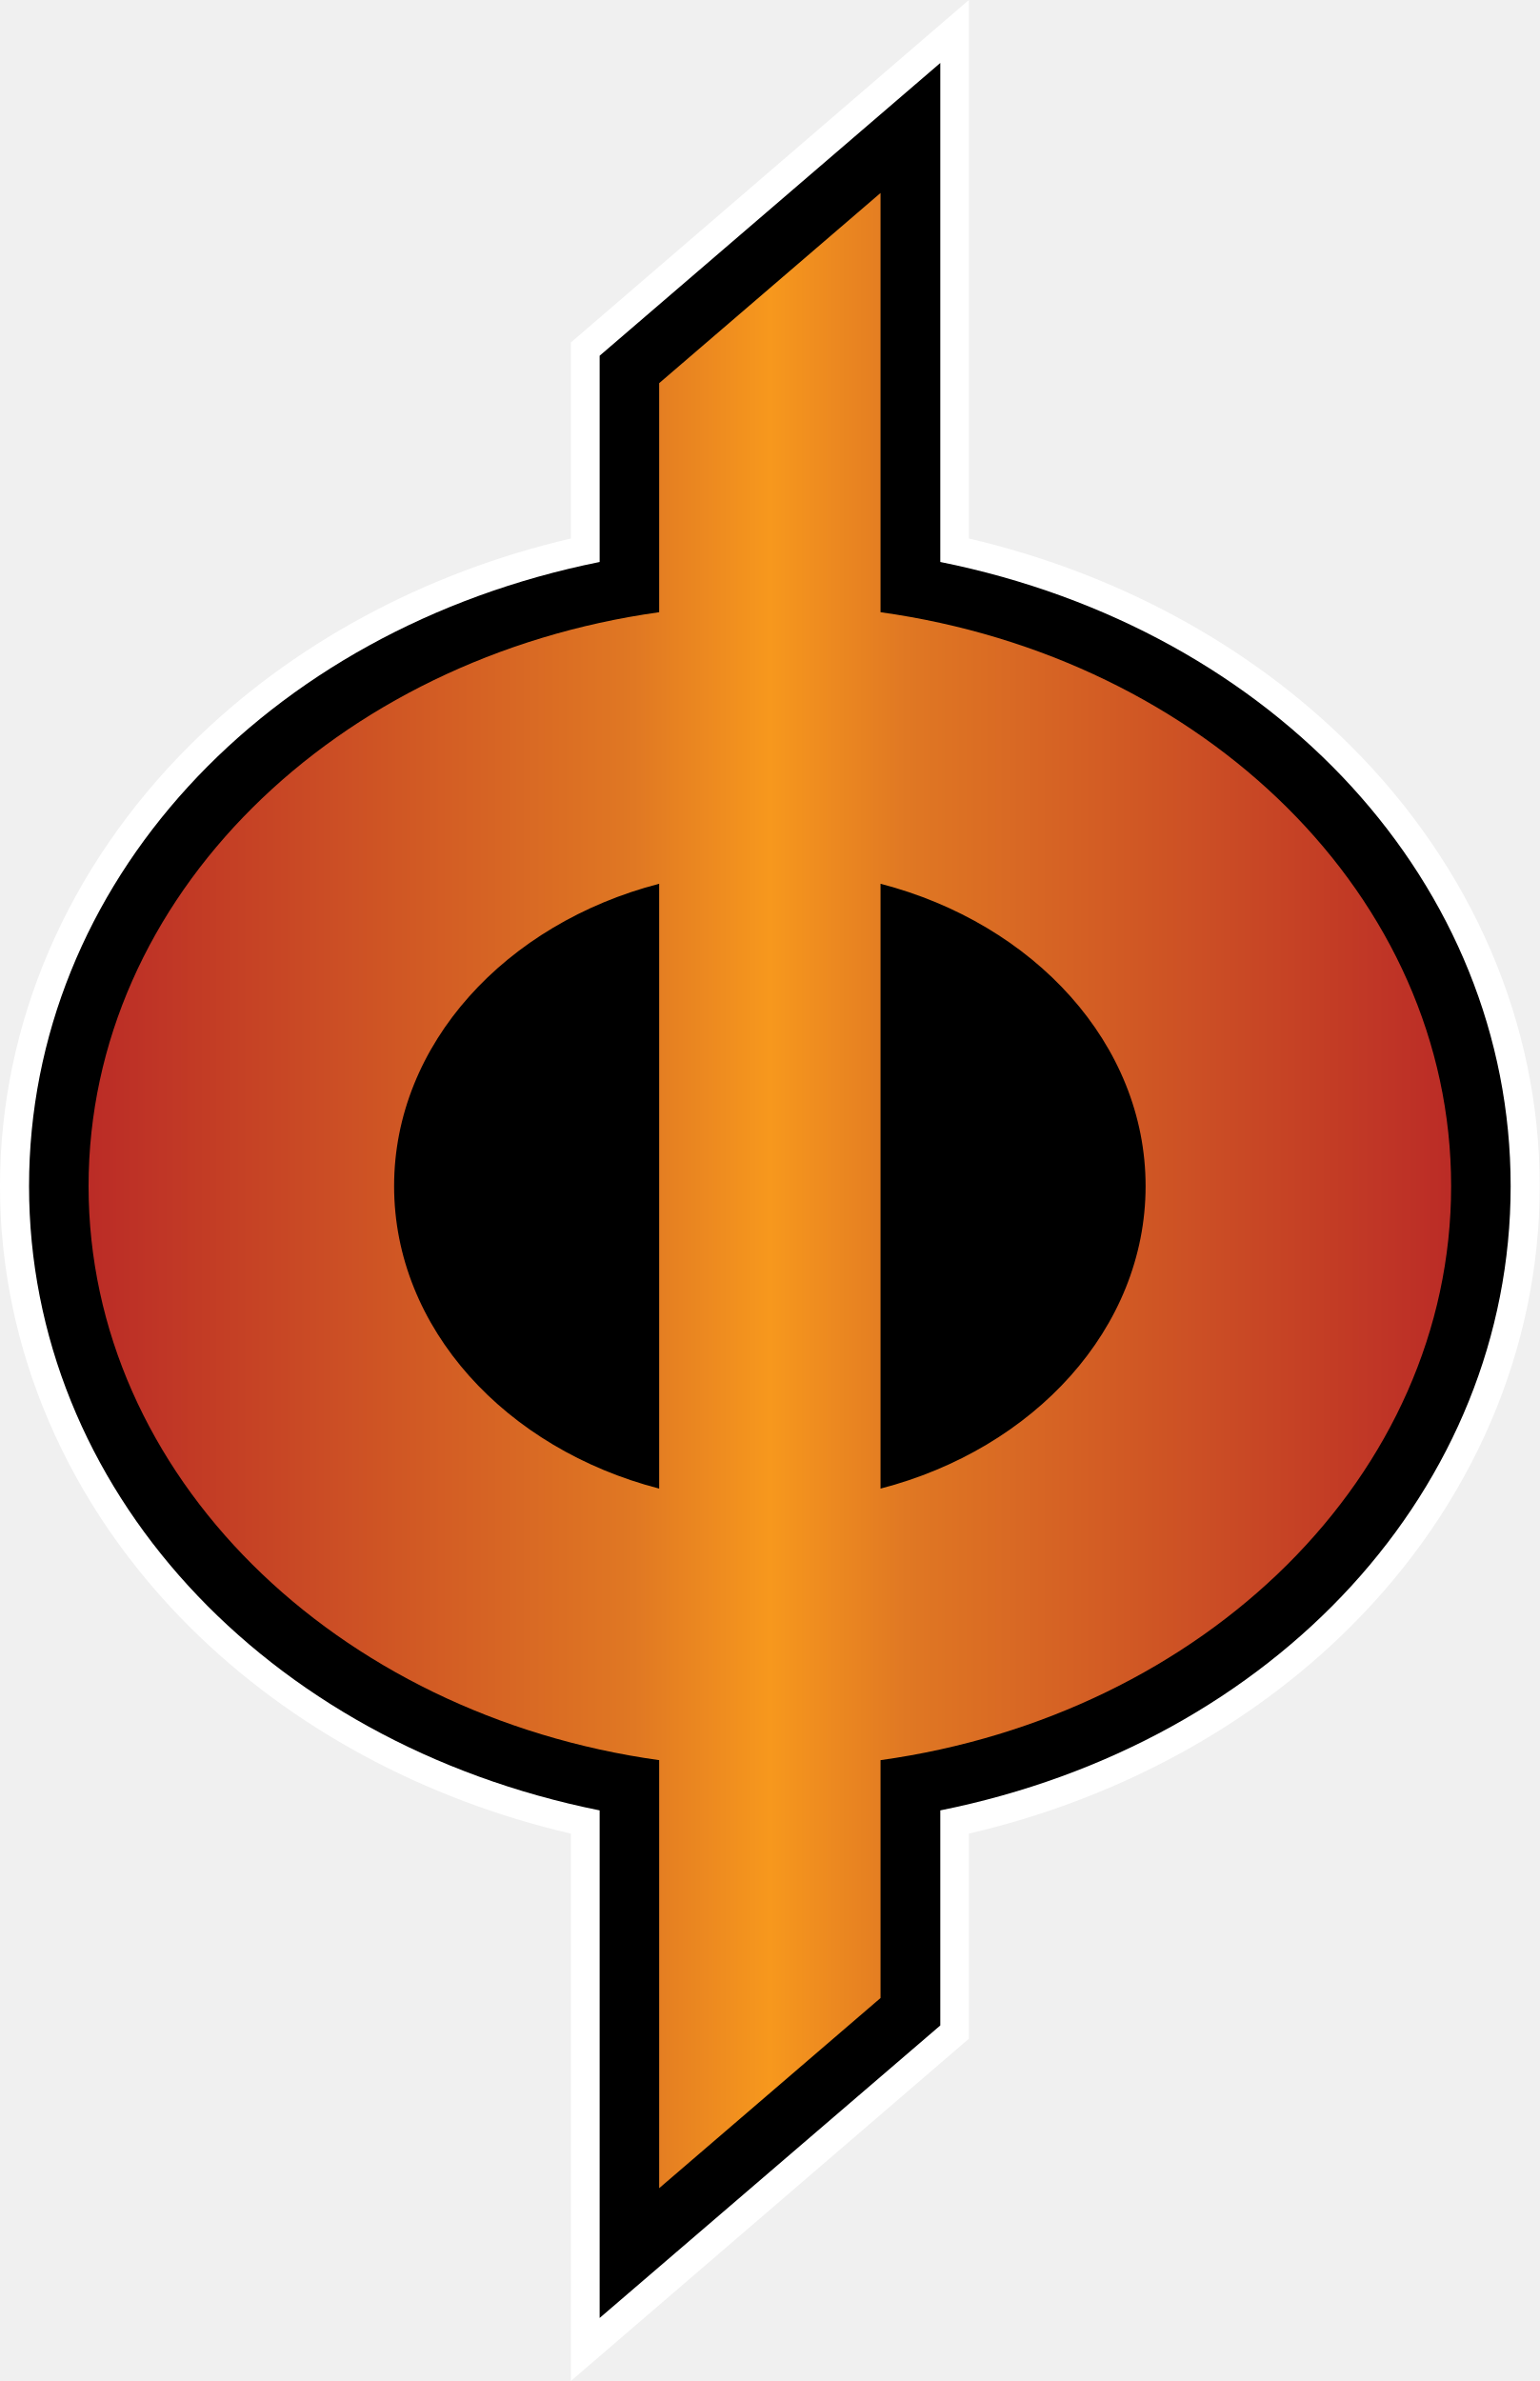
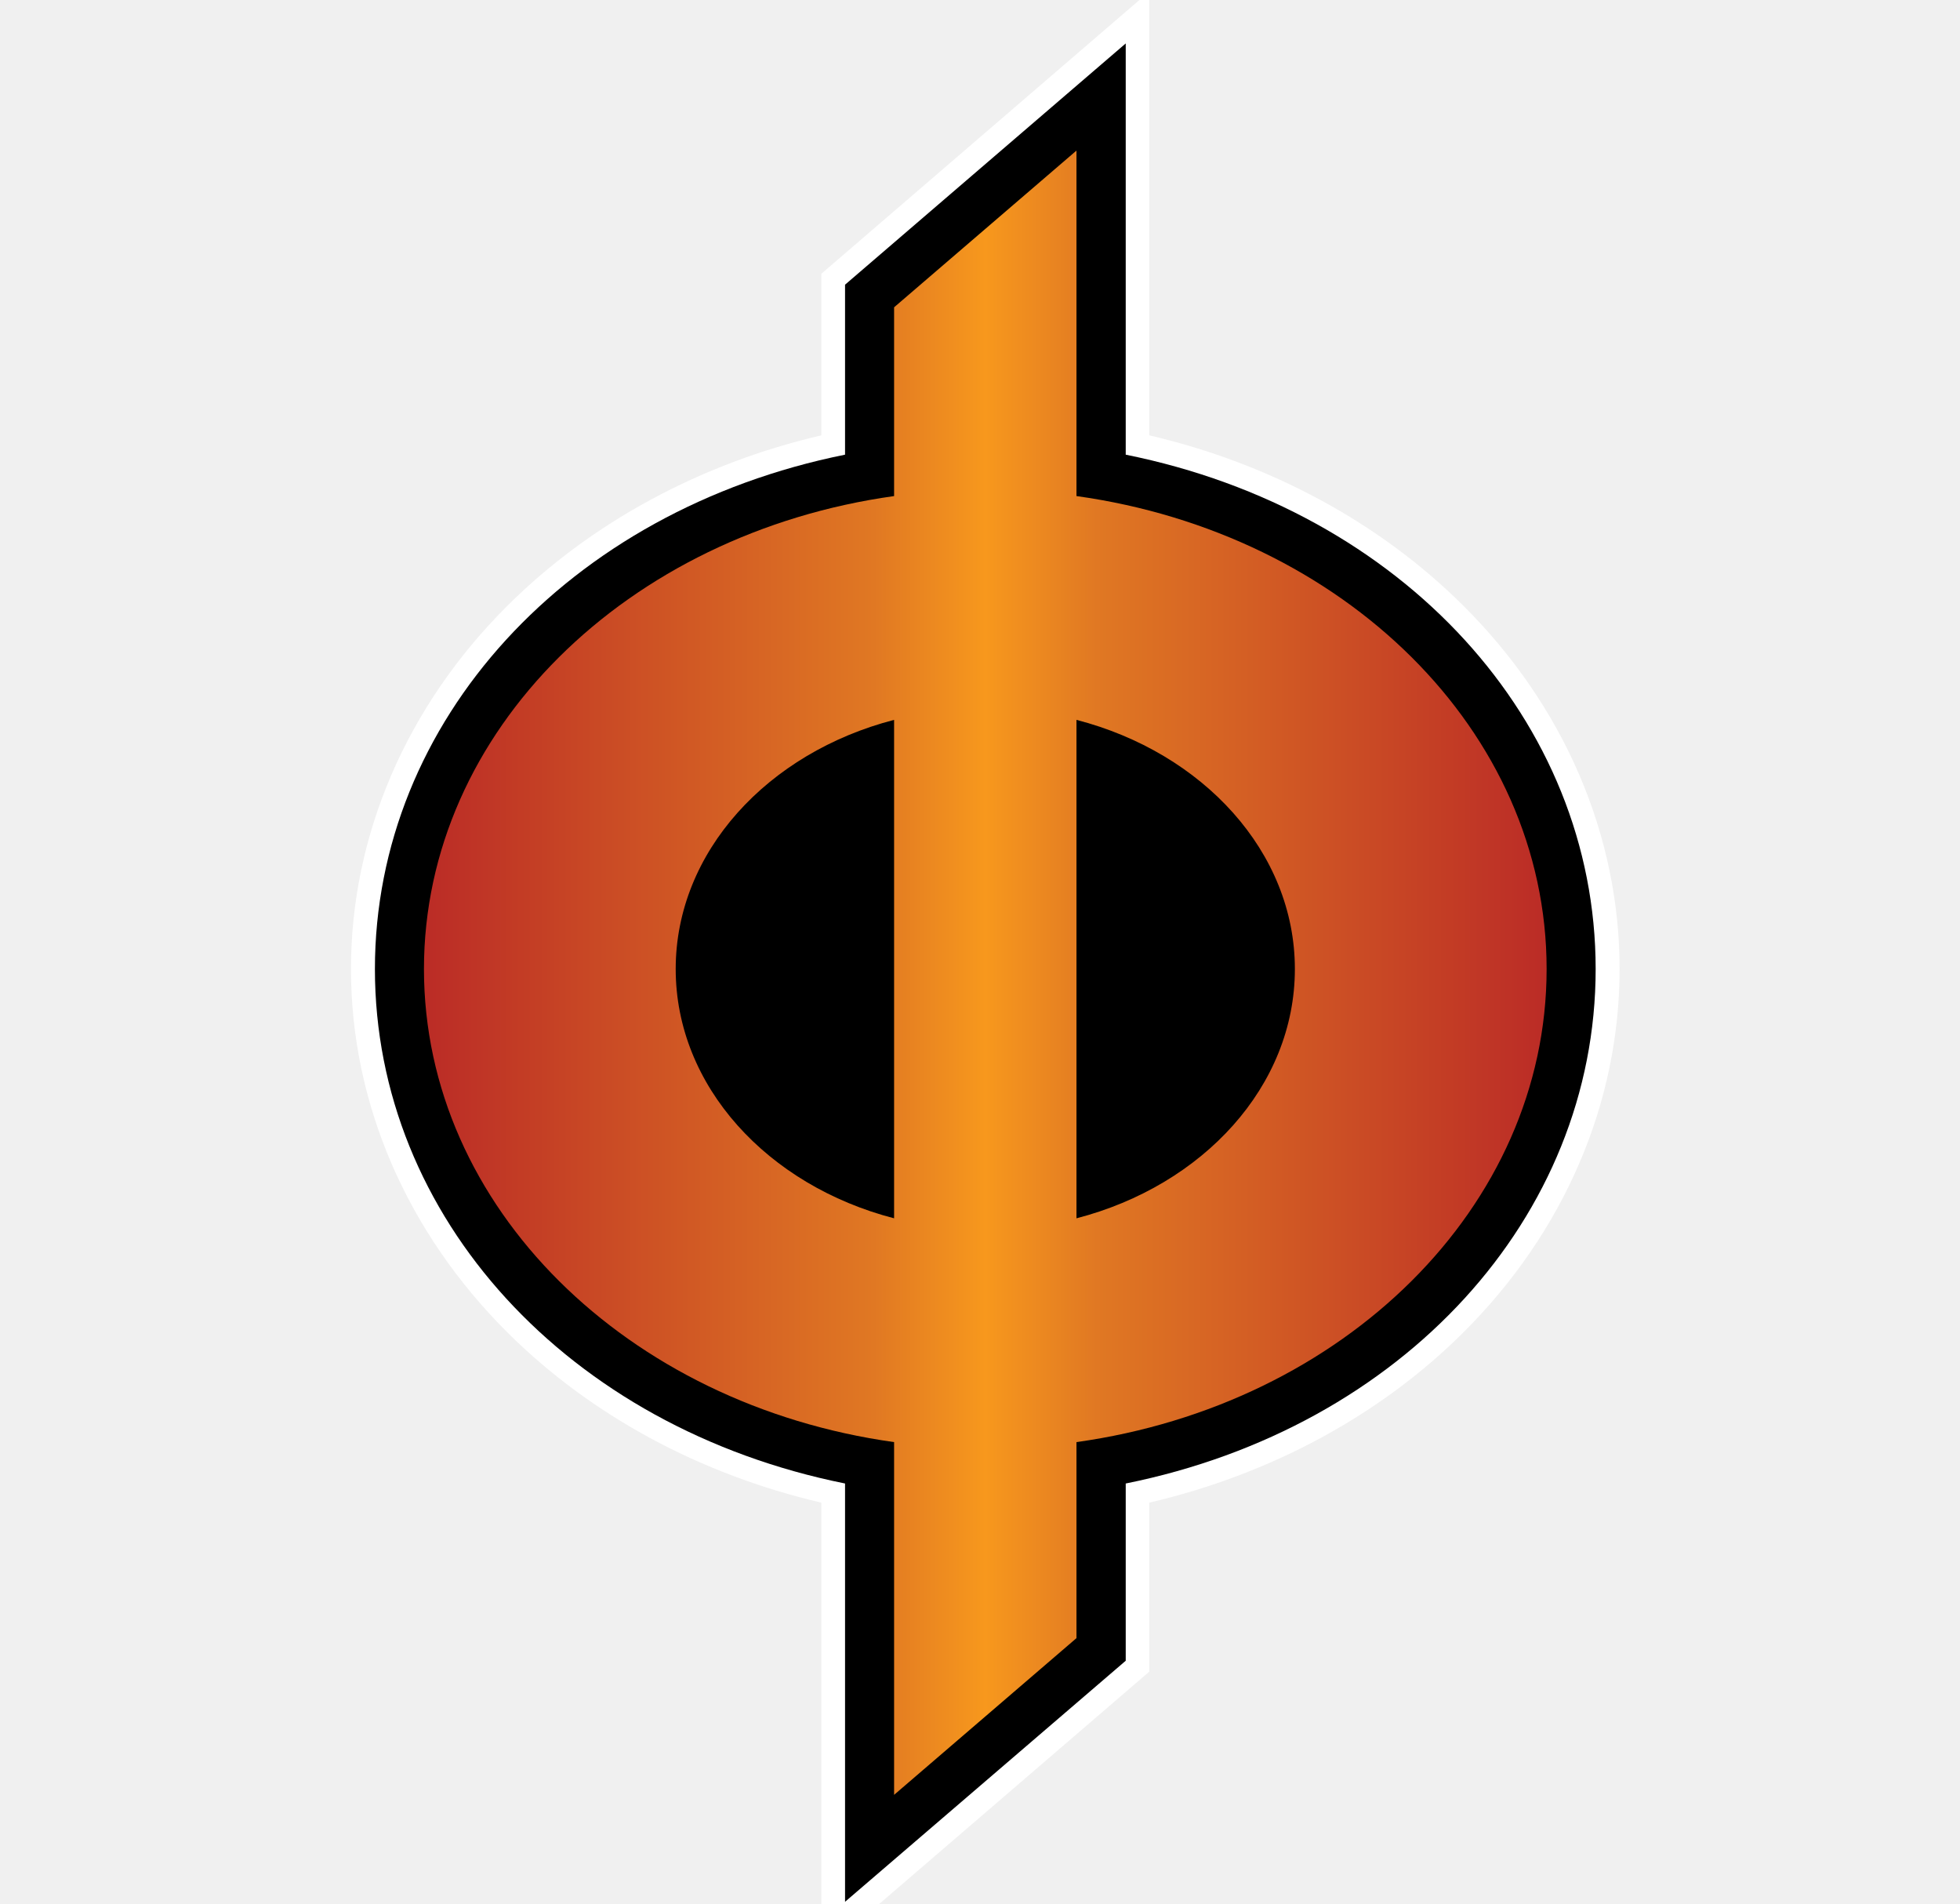
- <svg xmlns="http://www.w3.org/2000/svg" xmlns:xlink="http://www.w3.org/1999/xlink" version="1.1" width="600" height="927.823" id="svg4014">
+ <svg xmlns="http://www.w3.org/2000/svg" xmlns:xlink="http://www.w3.org/1999/xlink" version="1.1" width="927" height="900" id="svg4014">
  <defs id="defs4016">
    <linearGradient x1="0" y1="0" x2="1" y2="0" id="linearGradient510" gradientUnits="userSpaceOnUse" gradientTransform="matrix(22.89258,0,0,-22.89258,747.2734,371.9477)" spreadMethod="pad">
      <stop id="stop512" style="stop-color:#bb2c26;stop-opacity:1" offset="0" />
      <stop id="stop514" style="stop-color:#e07823;stop-opacity:1" offset="0.4" />
      <stop id="stop516" style="stop-color:#f7981d;stop-opacity:1" offset="0.5" />
      <stop id="stop518" style="stop-color:#e07823;stop-opacity:1" offset="0.6" />
      <stop id="stop520" style="stop-color:#bb2c26;stop-opacity:1" offset="1" />
    </linearGradient>
    <linearGradient x1="0" y1="0" x2="1" y2="0" id="linearGradient2997" xlink:href="#linearGradient510" gradientUnits="userSpaceOnUse" gradientTransform="matrix(22.89258,0,0,-22.89258,747.2734,371.9477)" spreadMethod="pad" />
-     <linearGradient x1="0" y1="0" x2="1" y2="0" id="linearGradient3000" xlink:href="#linearGradient510" gradientUnits="userSpaceOnUse" gradientTransform="matrix(531.0066,0,0,531.0066,34.52522,463.9405)" spreadMethod="pad" />
+     <linearGradient x1="0" y1="0" x2="1" y2="0" id="linearGradient3000" xlink:href="#linearGradient510" gradientUnits="userSpaceOnUse" gradientTransform="matrix(531.0066,0,0,531.0066,200.5252,459.9405)" spreadMethod="pad" />
  </defs>
-   <path d="m 222.446,927.823 0,-213.307 C 165.268,701.202 113.45,673.298 74.11,634.167 26.373,586.686 0,525.612 0,462.195 0,398.848 26.373,337.774 74.11,290.293 c 39.34,-39.131 91.159,-67.128 148.336,-80.442 l 0,-76.383 L 377.554,0 l 0,209.85 c 57.177,13.314 109.112,41.311 148.429,80.442 C 573.743,337.774 600,398.848 600,462.195 c 0,63.417 -26.257,124.491 -74.017,171.972 -39.316,39.131 -91.251,67.035 -148.429,80.349 l 0,79.932 -155.109,133.375 z" id="path504" style="fill:#ffffff;fill-opacity:1;fill-rule:nonzero;stroke:none" />
-   <path d="m 233.672,903.259 0,-197.789 C 102.664,679.097 11.319,579.518 11.319,462.195 c 0,-117.254 91.344,-216.832 222.353,-243.206 l 0,-80.373 132.748,-114.076 0,194.449 c 131.009,26.373 222.26,125.952 222.26,243.206 0,117.323 -91.251,216.902 -222.26,243.275 l 0,83.806 -132.748,113.983 z" id="path506" style="fill:#000000;fill-opacity:1;fill-rule:nonzero;stroke:none" />
-   <path d="m 256.868,149.31 0,89.257 C 130.753,256.149 34.515,349.557 34.515,462.195 l 0,0 c 0,112.707 96.238,206.116 222.353,223.698 l 0,0 0,166.799 86.264,-74.11 0,-92.69 c 126.138,-17.582 222.353,-110.991 222.353,-223.698 l 0,0 c 0,-112.638 -96.215,-206.046 -222.353,-223.629 l 0,0 0,-163.366 -86.264,74.11 z m 86.264,195.075 c 59.798,15.495 103.29,62.443 103.29,117.81 l 0,0 c 0,55.437 -43.492,102.385 -103.29,117.88 l 0,0 0,-235.69 z M 153.578,462.195 c 0,-55.368 43.492,-102.316 103.29,-117.81 l 0,0 0,235.69 C 197.07,564.58 153.578,517.633 153.578,462.195" id="path522" style="fill:url(#linearGradient3000);fill-opacity:1;fill-rule:nonzero;stroke:none" />
+   <path d="M 388.446,923.823 V 710.517 C 331.268,697.202 279.45,669.298 240.11,630.167 192.373,582.686 166,521.612 166,458.195 c 0,-63.347 26.373,-124.421 74.11,-171.902 39.34,-39.131 91.159,-67.128 148.336,-80.442 V 129.467 L 543.554,-4 v 209.85 c 57.177,13.314 109.112,41.311 148.429,80.442 C 739.743,333.774 766,394.848 766,458.195 c 0,63.417 -26.257,124.491 -74.017,171.972 -39.316,39.131 -91.251,67.035 -148.429,80.349 v 79.932 z" id="path504" style="fill:#ffffff;fill-opacity:1;fill-rule:nonzero;stroke:none" />
+   <path d="M 399.672,899.259 V 701.47 C 268.664,675.097 177.319,575.518 177.319,458.195 c 0,-117.254 91.344,-216.832 222.353,-243.206 V 134.617 L 532.421,20.541 v 194.449 c 131.009,26.373 222.26,125.952 222.26,243.206 0,117.323 -91.251,216.902 -222.26,243.275 v 83.806 z" id="path506" style="fill:#000000;fill-opacity:1;fill-rule:nonzero;stroke:none" />
+   <path d="m 422.868,145.31 v 89.257 c -126.114,17.582 -222.353,110.991 -222.353,223.629 v 0 c 0,112.707 96.238,206.116 222.353,223.698 v 0 166.799 l 86.264,-74.11 v -92.69 c 126.138,-17.582 222.353,-110.991 222.353,-223.698 v 0 c 0,-112.638 -96.215,-206.046 -222.353,-223.629 v 0 -163.366 z m 86.264,195.075 c 59.798,15.495 103.29,62.443 103.29,117.81 v 0 c 0,55.437 -43.492,102.385 -103.29,117.88 v 0 z M 319.578,458.195 c 0,-55.368 43.492,-102.316 103.29,-117.81 v 0 V 576.075 C 363.07,560.58 319.578,513.633 319.578,458.195" id="path522" style="fill:url(#linearGradient3000);fill-opacity:1;fill-rule:nonzero;stroke:none" />
</svg>
